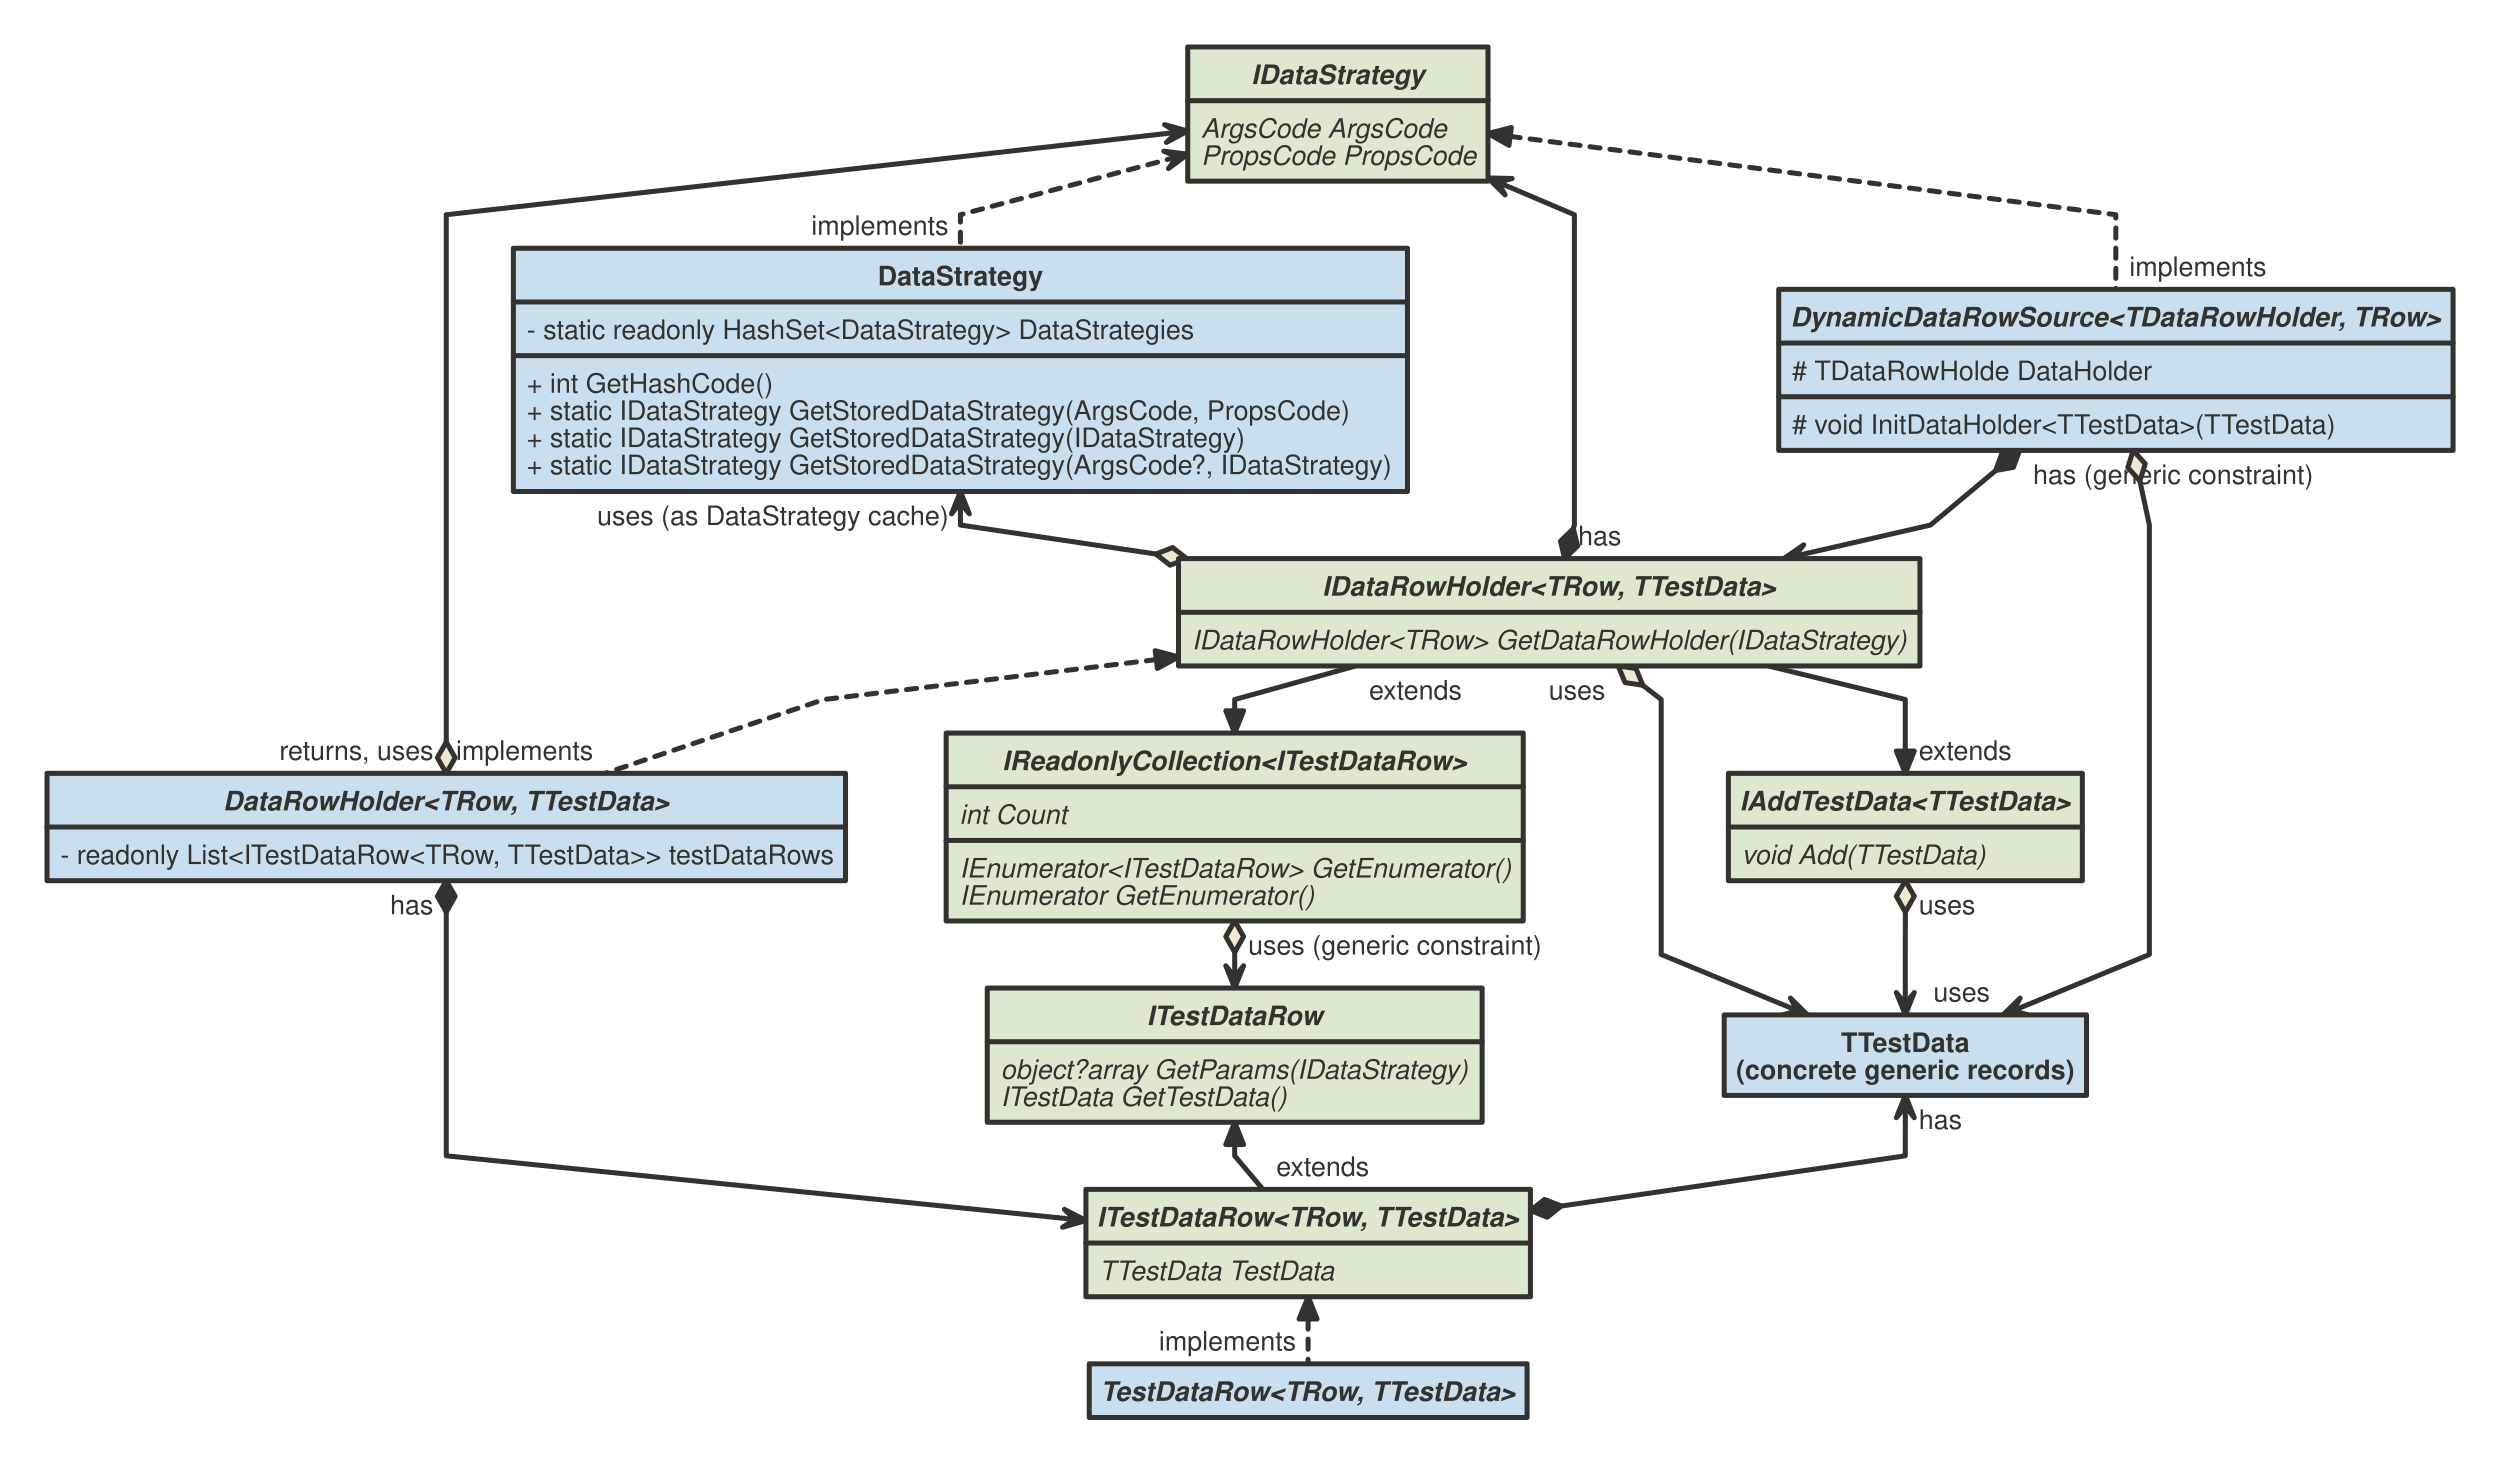
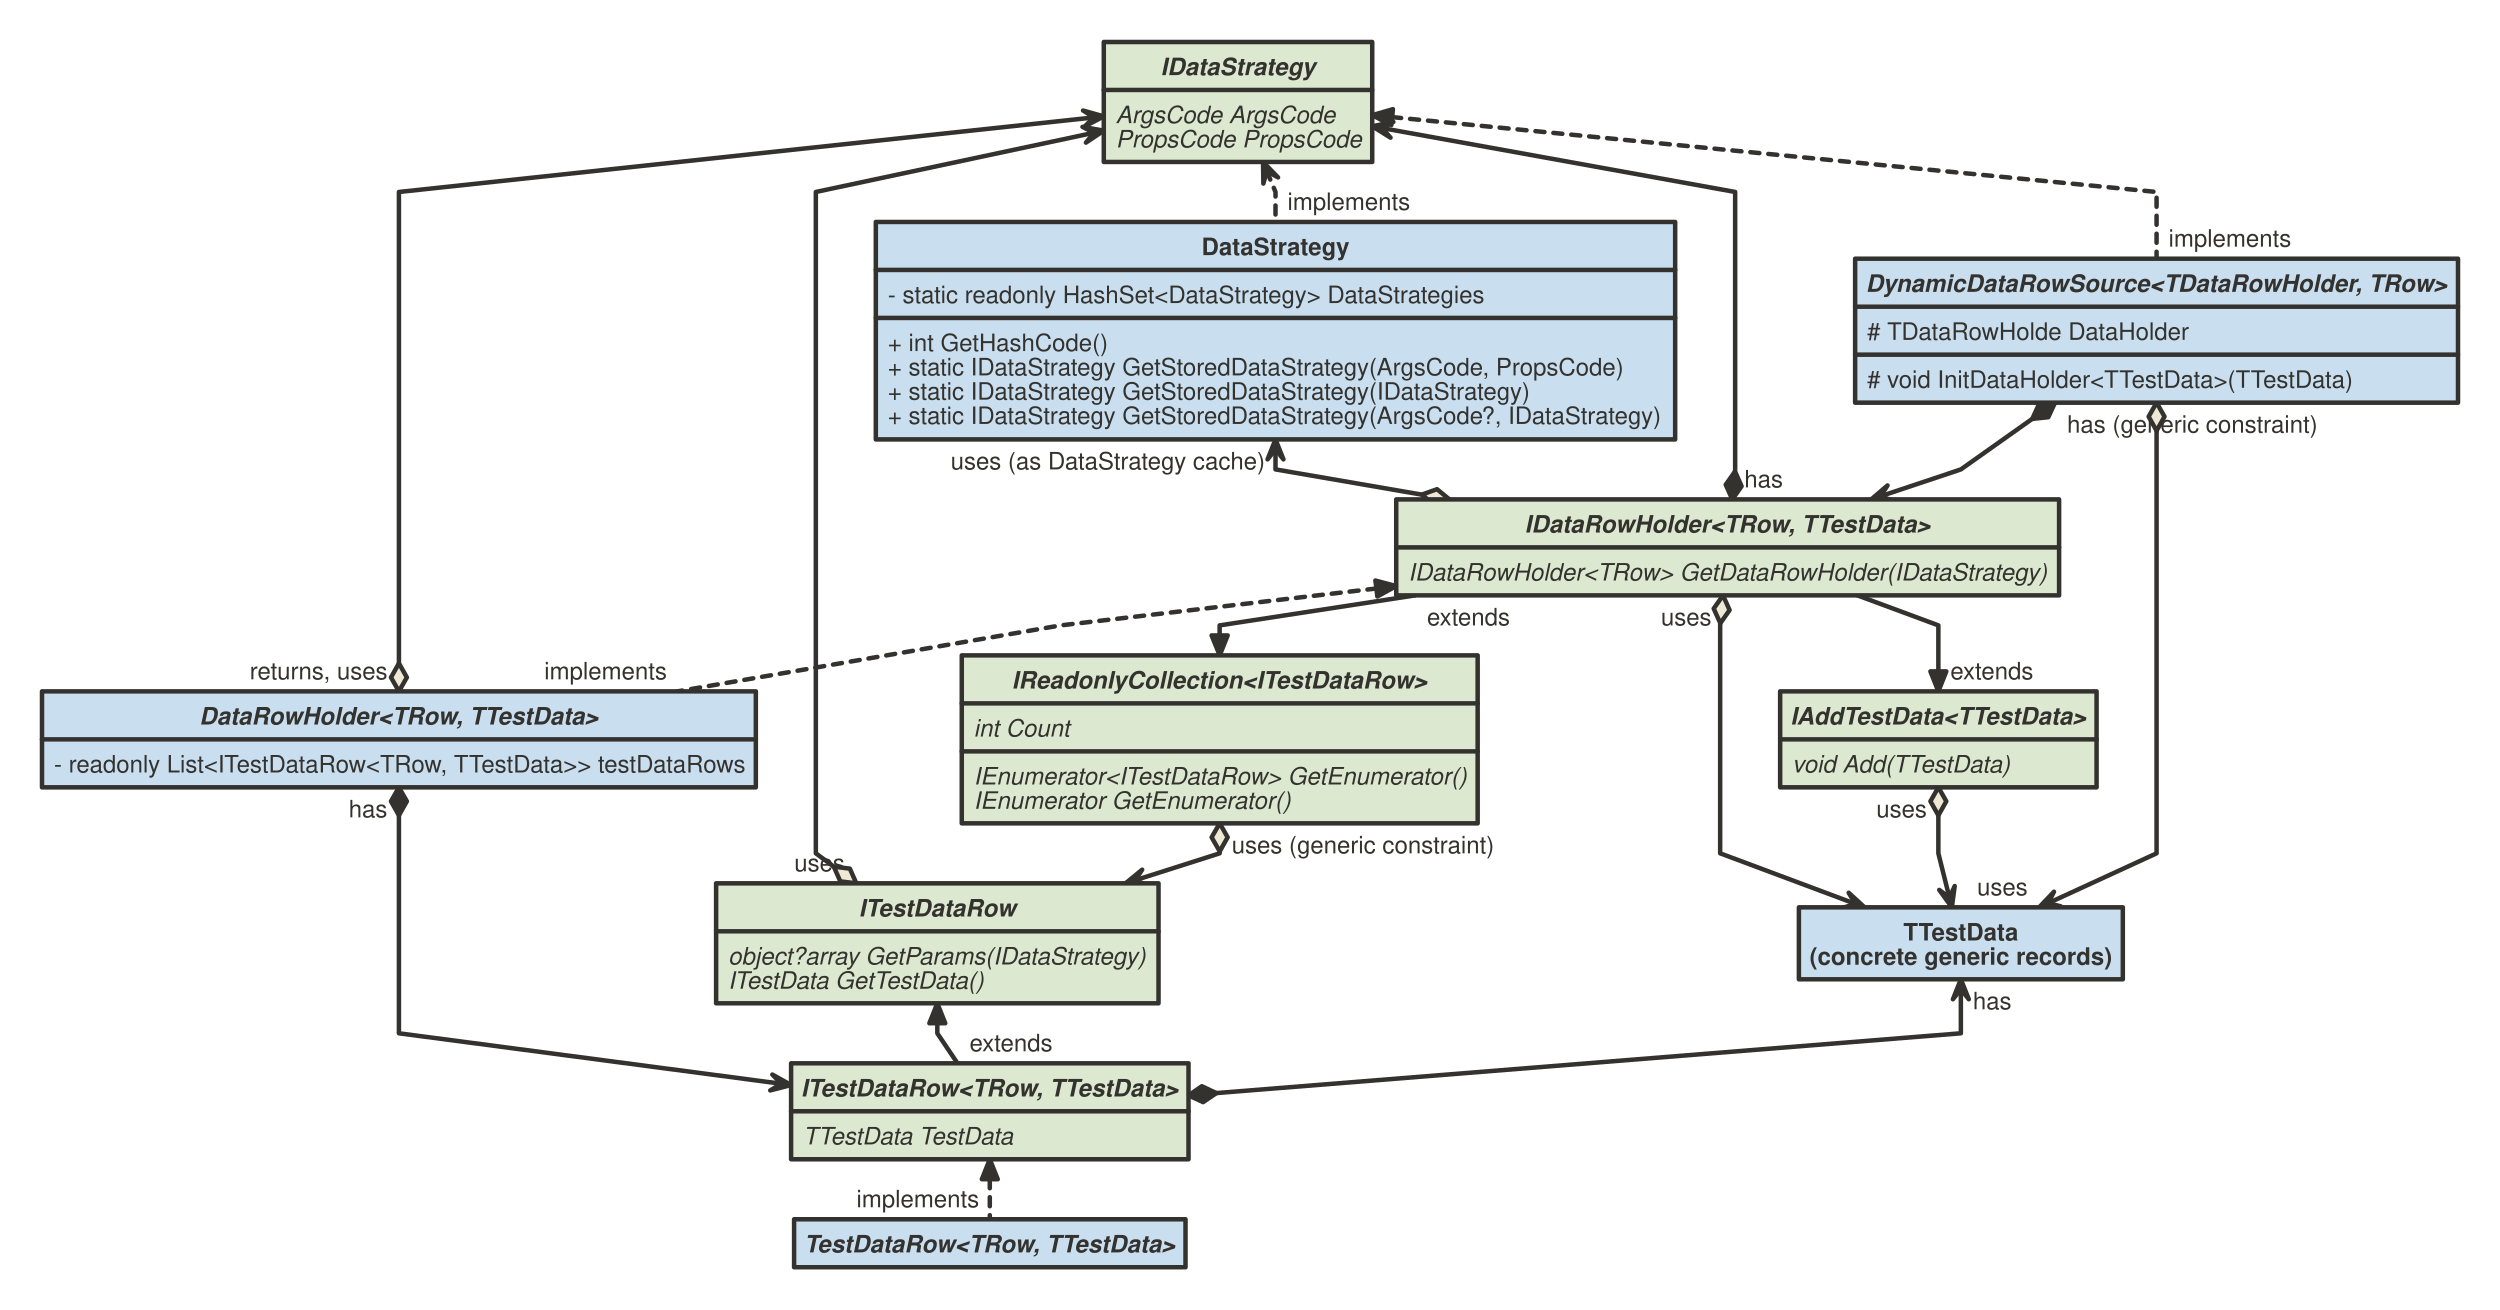
- <svg xmlns="http://www.w3.org/2000/svg" version="1.1" baseProfile="full" width="1490.3" height="873.0" viewBox="0 0 1490.25 873">
+ <svg xmlns="http://www.w3.org/2000/svg" version="1.1" baseProfile="full" width="1667.0" height="873.0" viewBox="0 0 1667 873">
  <g stroke-width="1.0" text-align="left" font="12pt Helvetica, Arial, sans-serif" font-size="12pt" font-family="Helvetica" font-weight="normal" font-style="normal">
    <g font-family="Helvetica" font-size="12pt" font-weight="bold" font-style="normal" stroke-width="3.0" stroke-linejoin="round" stroke-linecap="round" stroke="#33322E">
      <g stroke="transparent" fill="transparent">
-         <rect x="0.0" y="0.0" height="873.0" width="1490.3" stroke="none" />
+         <rect x="0.0" y="0.0" height="873.0" width="1667.0" stroke="none" />
      </g>
      <g transform="translate(8, 8)" fill="#33322E">
        <g transform="translate(20, 20)" fill="#33322E" font-family="Helvetica" font-size="12pt" font-weight="normal" font-style="normal">
          <text x="138.5" y="425.0" stroke="none">returns, uses</text>
-           <path d="M673.4 50.9 L238 100 L238 192.5 L238 192.5 L238 285 L238 285 L238 337 L238 337 L238 389 L238 389 L238 414.333 L238.0 414.3 " fill="none" />
+           <path d="M701.4 50.3 L238 100 L238 192.5 L238 192.5 L238 285 L238 285 L238 337 L238 337 L238 389 L238 389 L238 414.333 L238.0 414.3 " fill="none" />
          <g fill="#eee8d5">
            <path d="M232.7 423.7 L238.0 414.3 L243.3 423.7 L238.0 433.0 Z" />
          </g>
-           <path d="M667.3 56.9 L673.4 50.9 L666.2 46.3 L680.0 50.1 Z" />
-           <text x="455.6" y="112.0" stroke="none">implements</text>
-           <g stroke-dasharray="6 6">
-             <path d="M673.6 65.6 L544.5 100 L544.5 120 L544.5 120.0 " fill="none" />
-           </g>
-           <path d="M668.5 72.5 L673.6 65.6 L665.7 62.1 L680.0 63.9 Z" />
-           <text x="327.9" y="285.0" stroke="none">uses (as DataStrategy cache)</text>
-           <path d="M544.5 271.7 L544.5 285 L661.035 302.264 L661.0 302.3 " fill="none" />
-           <g fill="#eee8d5">
-             <path d="M669.5 308.9 L661.0 302.3 L671.0 298.4 L679.5 305.0 Z" />
-           </g>
-           <path d="M549.8 278.3 L544.5 271.7 L539.2 278.3 L544.5 265.0 Z" />
-           <text x="1183.9" y="260.5" stroke="none">has
+           <path d="M695.3 56.3 L701.4 50.3 L694.2 45.7 L708.0 49.6 Z" />
+           <text x="501.6" y="553.0" stroke="none">uses</text>
+           <path d="M701.5 60.5 L516 100 L516 192.5 L516 192.5 L516 285 L516 285 L516 337 L516 337 L516 389 L516 389 L516 465 L516 465 L516 541 L516 541 L528 549.889 L528.0 549.9 " fill="none" />
+           <g fill="#eee8d5">
+             <path d="M532.3 559.7 L528.0 549.9 L538.7 551.2 L543.0 561.0 Z" />
+           </g>
+           <path d="M696.1 67.1 L701.5 60.5 L693.8 56.6 L708.0 59.1 Z" />
+           <text x="830.5" y="112.0" stroke="none">implements</text>
+           <g stroke-dasharray="6 6">
+             <path d="M816.7 86.2 L822.5 100 L822.5 120 L822.5 120.0 " fill="none" />
+           </g>
+           <path d="M824.2 90.3 L816.7 86.2 L814.4 94.4 L814.2 80.0 Z" />
+           <text x="605.9" y="285.0" stroke="none">uses (as DataStrategy cache)</text>
+           <path d="M822.5 271.7 L822.5 285 L920.066 301.827 L920.1 301.8 " fill="none" />
+           <g fill="#eee8d5">
+             <path d="M928.4 308.7 L920.1 301.8 L930.2 298.2 L938.5 305.0 Z" />
+           </g>
+           <path d="M827.8 278.3 L822.5 271.7 L817.2 278.3 L822.5 265.0 Z" />
+           <text x="1350.3" y="260.5" stroke="none">has
					(generic constraint)</text>
-           <path d="M1161.6 252.5 L1122.75 285 L1041.845 303.513 L1041.8 303.5 " fill="none" />
-           <path d="M1047.2 296.8 L1041.8 303.5 L1049.5 307.2 L1035.3 305.0 Z" />
-           <g fill="#33322E">
-             <path d="M1172.2 250.6 L1161.6 252.5 L1165.3 242.4 L1175.9 240.5 Z" />
-           </g>
-           <text x="912.7" y="297.0" stroke="none">has</text>
-           <path d="M865.1 80.7 L910.5 100 L910.5 192.5 L910.5 192.5 L910.5 285 L910.5 285 L909.904 287.065 L909.9 287.1 " fill="none" />
-           <g fill="#33322E">
-             <path d="M902.2 294.6 L909.9 287.1 L912.4 297.5 L904.7 305.0 Z" />
-           </g>
-           <path d="M873.4 78.4 L865.1 80.7 L869.2 88.2 L859.0 78.1 Z" />
-           <text x="1241.3" y="136.5" stroke="none">implements</text>
-           <g stroke-dasharray="6 6">
-             <path d="M872.2 53.3 L1233.25 100 L1233.25 144.5 L1233.3 144.5 " fill="none" />
-           </g>
-           <path d="M872.9 48.0 L872.2 53.3 L871.5 58.6 L859.0 51.6 Z" />
-           <text x="1124.5" y="569.0" stroke="none">uses</text>
-           <path d="M1247.6 258.7 L1253.25 285 L1253.25 337 L1253.25 337 L1253.25 389 L1253.25 389 L1253.25 465 L1253.25 465 L1253.25 541 L1253.25 541 L1172.113 574.458 L1172.1 574.5 " fill="none" />
-           <path d="M1176.2 567.0 L1172.1 574.5 L1180.3 576.8 L1166.0 577.0 Z" />
-           <g fill="#eee8d5">
-             <path d="M1250.8 248.5 L1247.6 258.7 L1240.4 250.7 L1243.6 240.5 Z" />
-           </g>
-           <text x="243.8" y="425.0" stroke="none">implements</text>
-           <g stroke-dasharray="6 6">
-             <path d="M661.3 365.2 L463 389 L332.737 433 L332.7 433.0 " fill="none" />
-           </g>
-           <path d="M661.9 370.5 L661.3 365.2 L660.6 359.9 L674.5 363.6 Z" />
-           <text x="788.1" y="389.0" stroke="none">extends</text>
-           <path d="M780.1 369.0 L708 389 L708 395.667 L708.0 395.7 " fill="none" />
-           <path d="M702.7 395.7 L708.0 395.7 L713.3 395.7 L708.0 409.0 Z" />
-           <text x="716.0" y="541.0" stroke="none">uses (generic constraint)</text>
-           <path d="M708.0 539.7 L708 541 L708 554.333 L708.0 554.3 " fill="none" />
-           <path d="M702.7 547.7 L708.0 554.3 L713.3 547.7 L708.0 561.0 Z" />
-           <g fill="#eee8d5">
-             <path d="M713.3 530.3 L708.0 539.7 L702.7 530.3 L708.0 521.0 Z" />
-           </g>
-           <text x="732.8" y="673.0" stroke="none">extends</text>
-           <path d="M708.0 654.3 L708 661 L724.827 681 L724.8 681.0 " fill="none" />
-           <path d="M713.3 654.3 L708.0 654.3 L702.7 654.3 L708.0 641.0 Z" />
-           <text x="895.2" y="389.0" stroke="none">uses</text>
-           <path d="M951.3 380.5 L962.25 389 L962.25 465 L962.25 465 L962.25 541 L962.25 541 L1043.387 574.458 L1043.4 574.5 " fill="none" />
-           <path d="M1035.2 576.8 L1043.4 574.5 L1039.3 567.0 L1049.5 577.0 Z" />
-           <g fill="#eee8d5">
-             <path d="M947.2 370.5 L951.3 380.5 L940.7 378.9 L936.6 369.0 Z" />
-           </g>
-           <text x="1115.8" y="425.0" stroke="none">extends</text>
-           <path d="M1026.1 369.0 L1107.75 389 L1107.75 419.667 L1107.8 419.7 " fill="none" />
-           <path d="M1102.4 419.7 L1107.8 419.7 L1113.1 419.7 L1107.8 433.0 Z" />
-           <text x="1115.8" y="517.0" stroke="none">uses</text>
-           <path d="M1107.8 515.7 L1107.75 541 L1107.75 570.333 L1107.8 570.3 " fill="none" />
-           <path d="M1102.4 563.7 L1107.8 570.3 L1113.1 563.7 L1107.8 577.0 Z" />
-           <g fill="#eee8d5">
-             <path d="M1113.1 506.3 L1107.8 515.7 L1102.4 506.3 L1107.8 497.0 Z" />
-           </g>
-           <text x="662.8" y="777.0" stroke="none">implements</text>
-           <g stroke-dasharray="6 6">
-             <path d="M751.8 758.3 L751.75 765 L751.75 785 L751.8 785.0 " fill="none" />
-           </g>
-           <path d="M757.1 758.3 L751.8 758.3 L746.4 758.3 L751.8 745.0 Z" />
-           <text x="1115.8" y="645.0" stroke="none">has</text>
-           <path d="M1107.8 631.7 L1107.75 661 L902.721 690.948 L902.7 690.9 " fill="none" />
-           <g fill="#33322E">
-             <path d="M892.7 687.0 L902.7 690.9 L894.3 697.6 L884.3 693.6 Z" />
-           </g>
-           <path d="M1113.1 638.3 L1107.8 631.7 L1102.4 638.3 L1107.8 625.0 Z" />
+           <path d="M1327.1 251.3 L1279.5 285 L1226.015 302.886 L1226.0 302.9 " fill="none" />
+           <path d="M1230.6 295.7 L1226.0 302.9 L1234.0 305.8 L1219.7 305.0 Z" />
+           <g fill="#33322E">
+             <path d="M1337.8 250.2 L1327.1 251.3 L1331.6 241.5 L1342.3 240.5 Z" />
+           </g>
+           <text x="1135.1" y="297.0" stroke="none">has</text>
+           <path d="M893.6 57.4 L1129 100 L1129 192.5 L1129 192.5 L1129 285 L1129 285 L1128.864 286.419 L1128.9 286.4 " fill="none" />
+           <g fill="#33322E">
+             <path d="M1122.7 295.2 L1128.9 286.4 L1133.3 296.2 L1127.1 305.0 Z" />
+           </g>
+           <path d="M901.1 53.3 L893.6 57.4 L899.2 63.8 L887.0 56.2 Z" />
+           <text x="1418.0" y="136.5" stroke="none">implements</text>
+           <g stroke-dasharray="6 6">
+             <path d="M900.3 50.1 L1410 100 L1410 144.5 L1410.0 144.5 " fill="none" />
+           </g>
+           <path d="M900.8 44.8 L900.3 50.1 L899.7 55.4 L887.0 48.8 Z" />
+           <text x="1290.3" y="569.0" stroke="none">uses</text>
+           <path d="M1410.0 259.2 L1410 285 L1410 337 L1410 337 L1410 389 L1410 389 L1410 465 L1410 465 L1410 541 L1410 541 L1337.757 574.215 L1337.8 574.2 " fill="none" />
+           <path d="M1341.6 566.6 L1337.8 574.2 L1346.0 576.3 L1331.7 577.0 Z" />
+           <g fill="#eee8d5">
+             <path d="M1415.3 249.8 L1410.0 259.2 L1404.7 249.8 L1410.0 240.5 Z" />
+           </g>
+           <text x="334.9" y="425.0" stroke="none">implements</text>
+           <g stroke-dasharray="6 6">
+             <path d="M889.8 364.4 L679.25 389 L423.789 433 L423.8 433.0 " fill="none" />
+           </g>
+           <path d="M890.4 369.7 L889.8 364.4 L889.1 359.1 L903.0 362.8 Z" />
+           <text x="923.5" y="389.0" stroke="none">extends</text>
+           <path d="M915.5 369.0 L785.25 389 L785.25 395.667 L785.3 395.7 " fill="none" />
+           <path d="M779.9 395.7 L785.3 395.7 L790.6 395.7 L785.3 409.0 Z" />
+           <text x="793.3" y="541.0" stroke="none">uses (generic constraint)</text>
+           <path d="M785.3 539.7 L785.25 541 L728.852 558.976 L728.9 559.0 " fill="none" />
+           <path d="M733.6 551.9 L728.9 559.0 L736.8 562.0 L722.5 561.0 Z" />
+           <g fill="#eee8d5">
+             <path d="M790.6 530.3 L785.3 539.7 L779.9 530.3 L785.3 521.0 Z" />
+           </g>
+           <text x="618.5" y="673.0" stroke="none">extends</text>
+           <path d="M597.0 654.3 L597 661 L610.462 681 L610.5 681.0 " fill="none" />
+           <path d="M602.3 654.3 L597.0 654.3 L591.7 654.3 L597.0 641.0 Z" />
+           <text x="1079.5" y="389.0" stroke="none">uses</text>
+           <path d="M1119.1 387.6 L1119 389 L1119 465 L1119 465 L1119 541 L1119 541 L1209.055 574.666 L1209.1 574.7 " fill="none" />
+           <path d="M1200.9 577.3 L1209.1 574.7 L1204.7 567.3 L1215.3 577.0 Z" />
+           <g fill="#eee8d5">
+             <path d="M1125.3 378.8 L1119.1 387.6 L1114.7 377.8 L1120.9 369.0 Z" />
+           </g>
+           <text x="1272.5" y="425.0" stroke="none">extends</text>
+           <path d="M1210.5 369.0 L1264.5 389 L1264.5 419.667 L1264.5 419.7 " fill="none" />
+           <path d="M1259.2 419.7 L1264.5 419.7 L1269.8 419.7 L1264.5 433.0 Z" />
+           <text x="1223.1" y="517.0" stroke="none">uses</text>
+           <path d="M1264.5 515.7 L1264.5 541 L1271.883 570.532 L1271.9 570.5 " fill="none" />
+           <path d="M1265.1 565.4 L1271.9 570.5 L1275.4 562.8 L1273.5 577.0 Z" />
+           <g fill="#eee8d5">
+             <path d="M1269.8 506.3 L1264.5 515.7 L1259.2 506.3 L1264.5 497.0 Z" />
+           </g>
+           <text x="543.1" y="777.0" stroke="none">implements</text>
+           <g stroke-dasharray="6 6">
+             <path d="M632.0 758.3 L632 765 L632 785 L632.0 785.0 " fill="none" />
+           </g>
+           <path d="M637.3 758.3 L632.0 758.3 L626.7 758.3 L632.0 745.0 Z" />
+           <text x="1287.5" y="645.0" stroke="none">has</text>
+           <path d="M1279.5 631.7 L1279.5 661 L783.107 700.865 L783.1 700.9 " fill="none" />
+           <g fill="#33322E">
+             <path d="M773.4 696.3 L783.1 700.9 L774.2 706.9 L764.5 702.4 Z" />
+           </g>
+           <path d="M1284.8 638.3 L1279.5 631.7 L1274.2 638.3 L1279.5 625.0 Z" />
          <text x="204.5" y="517.0" stroke="none">has</text>
-           <path d="M238.0 515.7 L238 541 L238 601 L238 601 L238 661 L238 661 L612.617 698.917 L612.6 698.9 " fill="none" />
-           <path d="M605.4 703.6 L612.6 698.9 L606.5 692.9 L619.3 699.6 Z" />
+           <path d="M238.0 515.7 L238 541 L238 601 L238 601 L238 661 L238 661 L492.891 694.64 L492.9 694.6 " fill="none" />
+           <path d="M485.6 699.1 L492.9 694.6 L487.0 688.5 L499.5 695.5 Z" />
          <g fill="#33322E">
            <path d="M243.3 506.3 L238.0 515.7 L232.7 506.3 L238.0 497.0 Z" />
          </g>
          <g data-name="DataStrategy">
            <g fill="#C9DEEF" stroke="#33322E" data-name="DataStrategy">
-               <rect x="278.0" y="120.0" height="145.0" width="533.0" data-name="DataStrategy" />
-               <path d="M278.0 152.0 L811.0 152.0" fill="none" data-name="DataStrategy" />
-               <path d="M278.0 184.0 L811.0 184.0" fill="none" data-name="DataStrategy" />
-             </g>
-             <g transform="translate(278, 120)" font-family="Helvetica" font-size="12pt" font-weight="bold" font-style="normal" data-name="DataStrategy" data-compartment="0">
+               <rect x="556.0" y="120.0" height="145.0" width="533.0" data-name="DataStrategy" />
+               <path d="M556.0 152.0 L1089.0 152.0" fill="none" data-name="DataStrategy" />
+               <path d="M556.0 184.0 L1089.0 184.0" fill="none" data-name="DataStrategy" />
+             </g>
+             <g transform="translate(556, 120)" font-family="Helvetica" font-size="12pt" font-weight="bold" font-style="normal" data-name="DataStrategy" data-compartment="0">
              <g transform="translate(8, 8)" fill="#33322E" text-align="center" data-name="DataStrategy" data-compartment="0">
                <text x="258.5" y="14.1" stroke="none" text-anchor="middle" data-name="DataStrategy" data-compartment="0">DataStrategy</text>
              </g>
            </g>
-             <g transform="translate(278, 152)" font-family="Helvetica" font-size="12pt" font-weight="normal" font-style="normal" data-name="DataStrategy" data-compartment="1">
+             <g transform="translate(556, 152)" font-family="Helvetica" font-size="12pt" font-weight="normal" font-style="normal" data-name="DataStrategy" data-compartment="1">
              <g transform="translate(8, 8)" fill="#33322E" text-align="left" data-name="DataStrategy" data-compartment="1">
                <text x="0.0" y="14.1" stroke="none" data-name="DataStrategy" data-compartment="1">- static readonly HashSet&lt;DataStrategy&gt; DataStrategies</text>
              </g>
            </g>
-             <g transform="translate(278, 184)" font-family="Helvetica" font-size="12pt" font-weight="normal" font-style="normal" data-name="DataStrategy" data-compartment="2">
+             <g transform="translate(556, 184)" font-family="Helvetica" font-size="12pt" font-weight="normal" font-style="normal" data-name="DataStrategy" data-compartment="2">
              <g transform="translate(8, 8)" fill="#33322E" text-align="left" data-name="DataStrategy" data-compartment="2">
                <text x="0.0" y="14.1" stroke="none" data-name="DataStrategy" data-compartment="2">+ int GetHashCode()</text>
                <text x="0.0" y="30.3" stroke="none" data-name="DataStrategy" data-compartment="2">+ static IDataStrategy GetStoredDataStrategy(ArgsCode, PropsCode)</text>
                <text x="0.0" y="46.5" stroke="none" data-name="DataStrategy" data-compartment="2">+ static IDataStrategy GetStoredDataStrategy(IDataStrategy)</text>
                <text x="0.0" y="62.7" stroke="none" data-name="DataStrategy" data-compartment="2">+ static IDataStrategy GetStoredDataStrategy(ArgsCode?, IDataStrategy)</text>
              </g>
            </g>
          </g>
          <g data-name="IDataStrategy">
            <g fill="#DCE8CF" stroke="#33322E" data-name="IDataStrategy">
-               <rect x="680.0" y="0.0" height="80.0" width="179.0" data-name="IDataStrategy" />
-               <path d="M680.0 32.0 L859.0 32.0" fill="none" data-name="IDataStrategy" />
-             </g>
-             <g transform="translate(680, 0)" font-family="Helvetica" font-size="12pt" font-weight="bold" font-style="italic" data-name="IDataStrategy" data-compartment="0">
+               <rect x="708.0" y="0.0" height="80.0" width="179.0" data-name="IDataStrategy" />
+               <path d="M708.0 32.0 L887.0 32.0" fill="none" data-name="IDataStrategy" />
+             </g>
+             <g transform="translate(708, 0)" font-family="Helvetica" font-size="12pt" font-weight="bold" font-style="italic" data-name="IDataStrategy" data-compartment="0">
              <g transform="translate(8, 8)" fill="#33322E" text-align="center" data-name="IDataStrategy" data-compartment="0">
                <text x="81.5" y="14.1" stroke="none" text-anchor="middle" data-name="IDataStrategy" data-compartment="0">IDataStrategy</text>
              </g>
            </g>
-             <g transform="translate(680, 32)" font-family="Helvetica" font-size="12pt" font-weight="normal" font-style="italic" data-name="IDataStrategy" data-compartment="1">
+             <g transform="translate(708, 32)" font-family="Helvetica" font-size="12pt" font-weight="normal" font-style="italic" data-name="IDataStrategy" data-compartment="1">
              <g transform="translate(8, 8)" fill="#33322E" text-align="left" data-name="IDataStrategy" data-compartment="1">
                <text x="0.0" y="14.1" stroke="none" data-name="IDataStrategy" data-compartment="1">ArgsCode ArgsCode</text>
                <text x="0.0" y="30.3" stroke="none" data-name="IDataStrategy" data-compartment="1">PropsCode PropsCode</text>
              </g>
            </g>
          </g>
          <g data-name="DynamicDataRowSource&lt;TDataRowHolder, TRow&gt;">
            <g fill="#C9DEEF" stroke="#33322E" data-name="DynamicDataRowSource&lt;TDataRowHolder, TRow&gt;">
-               <rect x="1032.3" y="144.5" height="96.0" width="402.0" data-name="DynamicDataRowSource&lt;TDataRowHolder, TRow&gt;" />
-               <path d="M1032.3 176.5 L1434.3 176.5" fill="none" data-name="DynamicDataRowSource&lt;TDataRowHolder, TRow&gt;" />
-               <path d="M1032.3 208.5 L1434.3 208.5" fill="none" data-name="DynamicDataRowSource&lt;TDataRowHolder, TRow&gt;" />
-             </g>
-             <g transform="translate(1032.25, 144.5)" font-family="Helvetica" font-size="12pt" font-weight="bold" font-style="italic" data-name="DynamicDataRowSource&lt;TDataRowHolder, TRow&gt;" data-compartment="0">
+               <rect x="1209.0" y="144.5" height="96.0" width="402.0" data-name="DynamicDataRowSource&lt;TDataRowHolder, TRow&gt;" />
+               <path d="M1209.0 176.5 L1611.0 176.5" fill="none" data-name="DynamicDataRowSource&lt;TDataRowHolder, TRow&gt;" />
+               <path d="M1209.0 208.5 L1611.0 208.5" fill="none" data-name="DynamicDataRowSource&lt;TDataRowHolder, TRow&gt;" />
+             </g>
+             <g transform="translate(1209, 144.5)" font-family="Helvetica" font-size="12pt" font-weight="bold" font-style="italic" data-name="DynamicDataRowSource&lt;TDataRowHolder, TRow&gt;" data-compartment="0">
              <g transform="translate(8, 8)" fill="#33322E" text-align="center" data-name="DynamicDataRowSource&lt;TDataRowHolder, TRow&gt;" data-compartment="0">
                <text x="193.0" y="14.1" stroke="none" text-anchor="middle" data-name="DynamicDataRowSource&lt;TDataRowHolder, TRow&gt;" data-compartment="0">DynamicDataRowSource&lt;TDataRowHolder, TRow&gt;</text>
              </g>
            </g>
-             <g transform="translate(1032.25, 176.5)" font-family="Helvetica" font-size="12pt" font-weight="normal" font-style="normal" data-name="DynamicDataRowSource&lt;TDataRowHolder, TRow&gt;" data-compartment="1">
+             <g transform="translate(1209, 176.5)" font-family="Helvetica" font-size="12pt" font-weight="normal" font-style="normal" data-name="DynamicDataRowSource&lt;TDataRowHolder, TRow&gt;" data-compartment="1">
              <g transform="translate(8, 8)" fill="#33322E" text-align="left" data-name="DynamicDataRowSource&lt;TDataRowHolder, TRow&gt;" data-compartment="1">
                <text x="0.0" y="14.1" stroke="none" data-name="DynamicDataRowSource&lt;TDataRowHolder, TRow&gt;" data-compartment="1"># TDataRowHolde DataHolder</text>
              </g>
            </g>
-             <g transform="translate(1032.25, 208.5)" font-family="Helvetica" font-size="12pt" font-weight="normal" font-style="normal" data-name="DynamicDataRowSource&lt;TDataRowHolder, TRow&gt;" data-compartment="2">
+             <g transform="translate(1209, 208.5)" font-family="Helvetica" font-size="12pt" font-weight="normal" font-style="normal" data-name="DynamicDataRowSource&lt;TDataRowHolder, TRow&gt;" data-compartment="2">
              <g transform="translate(8, 8)" fill="#33322E" text-align="left" data-name="DynamicDataRowSource&lt;TDataRowHolder, TRow&gt;" data-compartment="2">
                <text x="0.0" y="14.1" stroke="none" data-name="DynamicDataRowSource&lt;TDataRowHolder, TRow&gt;" data-compartment="2"># void InitDataHolder&lt;TTestData&gt;(TTestData)</text>
              </g>
            </g>
          </g>
          <g data-name="IAddTestData&lt;TTestData&gt;">
            <g fill="#DCE8CF" stroke="#33322E" data-name="IAddTestData&lt;TTestData&gt;">
-               <rect x="1002.3" y="433.0" height="64.0" width="211.0" data-name="IAddTestData&lt;TTestData&gt;" />
-               <path d="M1002.3 465.0 L1213.3 465.0" fill="none" data-name="IAddTestData&lt;TTestData&gt;" />
-             </g>
-             <g transform="translate(1002.25, 433)" font-family="Helvetica" font-size="12pt" font-weight="bold" font-style="italic" data-name="IAddTestData&lt;TTestData&gt;" data-compartment="0">
+               <rect x="1159.0" y="433.0" height="64.0" width="211.0" data-name="IAddTestData&lt;TTestData&gt;" />
+               <path d="M1159.0 465.0 L1370.0 465.0" fill="none" data-name="IAddTestData&lt;TTestData&gt;" />
+             </g>
+             <g transform="translate(1159, 433)" font-family="Helvetica" font-size="12pt" font-weight="bold" font-style="italic" data-name="IAddTestData&lt;TTestData&gt;" data-compartment="0">
              <g transform="translate(8, 8)" fill="#33322E" text-align="center" data-name="IAddTestData&lt;TTestData&gt;" data-compartment="0">
                <text x="97.5" y="14.1" stroke="none" text-anchor="middle" data-name="IAddTestData&lt;TTestData&gt;" data-compartment="0">IAddTestData&lt;TTestData&gt;</text>
              </g>
            </g>
-             <g transform="translate(1002.25, 465)" font-family="Helvetica" font-size="12pt" font-weight="normal" font-style="italic" data-name="IAddTestData&lt;TTestData&gt;" data-compartment="1">
+             <g transform="translate(1159, 465)" font-family="Helvetica" font-size="12pt" font-weight="normal" font-style="italic" data-name="IAddTestData&lt;TTestData&gt;" data-compartment="1">
              <g transform="translate(8, 8)" fill="#33322E" text-align="left" data-name="IAddTestData&lt;TTestData&gt;" data-compartment="1">
                <text x="0.0" y="14.1" stroke="none" data-name="IAddTestData&lt;TTestData&gt;" data-compartment="1">void Add(TTestData)</text>
              </g>
            </g>
          </g>
          <g data-name="IDataRowHolder&lt;TRow, TTestData&gt;">
            <g fill="#DCE8CF" stroke="#33322E" data-name="IDataRowHolder&lt;TRow, TTestData&gt;">
-               <rect x="674.5" y="305.0" height="64.0" width="442.0" data-name="IDataRowHolder&lt;TRow, TTestData&gt;" />
-               <path d="M674.5 337.0 L1116.5 337.0" fill="none" data-name="IDataRowHolder&lt;TRow, TTestData&gt;" />
-             </g>
-             <g transform="translate(674.5, 305)" font-family="Helvetica" font-size="12pt" font-weight="bold" font-style="italic" data-name="IDataRowHolder&lt;TRow, TTestData&gt;" data-compartment="0">
+               <rect x="903.0" y="305.0" height="64.0" width="442.0" data-name="IDataRowHolder&lt;TRow, TTestData&gt;" />
+               <path d="M903.0 337.0 L1345.0 337.0" fill="none" data-name="IDataRowHolder&lt;TRow, TTestData&gt;" />
+             </g>
+             <g transform="translate(903, 305)" font-family="Helvetica" font-size="12pt" font-weight="bold" font-style="italic" data-name="IDataRowHolder&lt;TRow, TTestData&gt;" data-compartment="0">
              <g transform="translate(8, 8)" fill="#33322E" text-align="center" data-name="IDataRowHolder&lt;TRow, TTestData&gt;" data-compartment="0">
                <text x="213.0" y="14.1" stroke="none" text-anchor="middle" data-name="IDataRowHolder&lt;TRow, TTestData&gt;" data-compartment="0">IDataRowHolder&lt;TRow, TTestData&gt;</text>
              </g>
            </g>
-             <g transform="translate(674.5, 337)" font-family="Helvetica" font-size="12pt" font-weight="normal" font-style="italic" data-name="IDataRowHolder&lt;TRow, TTestData&gt;" data-compartment="1">
+             <g transform="translate(903, 337)" font-family="Helvetica" font-size="12pt" font-weight="normal" font-style="italic" data-name="IDataRowHolder&lt;TRow, TTestData&gt;" data-compartment="1">
              <g transform="translate(8, 8)" fill="#33322E" text-align="left" data-name="IDataRowHolder&lt;TRow, TTestData&gt;" data-compartment="1">
                <text x="0.0" y="14.1" stroke="none" data-name="IDataRowHolder&lt;TRow, TTestData&gt;" data-compartment="1">IDataRowHolder&lt;TRow&gt; GetDataRowHolder(IDataStrategy)</text>
              </g>
            </g>
          </g>
          <g data-name="DataRowHolder&lt;TRow, TTestData&gt;">
            <g fill="#C9DEEF" stroke="#33322E" data-name="DataRowHolder&lt;TRow, TTestData&gt;">
              <rect x="0.0" y="433.0" height="64.0" width="476.0" data-name="DataRowHolder&lt;TRow, TTestData&gt;" />
              <path d="M0.0 465.0 L476.0 465.0" fill="none" data-name="DataRowHolder&lt;TRow, TTestData&gt;" />
            </g>
            <g transform="translate(0, 433)" font-family="Helvetica" font-size="12pt" font-weight="bold" font-style="italic" data-name="DataRowHolder&lt;TRow, TTestData&gt;" data-compartment="0">
              <g transform="translate(8, 8)" fill="#33322E" text-align="center" data-name="DataRowHolder&lt;TRow, TTestData&gt;" data-compartment="0">
                <text x="230.0" y="14.1" stroke="none" text-anchor="middle" data-name="DataRowHolder&lt;TRow, TTestData&gt;" data-compartment="0">DataRowHolder&lt;TRow, TTestData&gt;</text>
              </g>
            </g>
            <g transform="translate(0, 465)" font-family="Helvetica" font-size="12pt" font-weight="normal" font-style="normal" data-name="DataRowHolder&lt;TRow, TTestData&gt;" data-compartment="1">
              <g transform="translate(8, 8)" fill="#33322E" text-align="left" data-name="DataRowHolder&lt;TRow, TTestData&gt;" data-compartment="1">
                <text x="0.0" y="14.1" stroke="none" data-name="DataRowHolder&lt;TRow, TTestData&gt;" data-compartment="1">- readonly List&lt;ITestDataRow&lt;TRow, TTestData&gt;&gt; testDataRows</text>
              </g>
            </g>
          </g>
          <g data-name="ITestDataRow&lt;TRow, TTestData&gt;">
            <g fill="#DCE8CF" stroke="#33322E" data-name="ITestDataRow&lt;TRow, TTestData&gt;">
-               <rect x="619.3" y="681.0" height="64.0" width="265.0" data-name="ITestDataRow&lt;TRow, TTestData&gt;" />
-               <path d="M619.3 713.0 L884.3 713.0" fill="none" data-name="ITestDataRow&lt;TRow, TTestData&gt;" />
-             </g>
-             <g transform="translate(619.25, 681)" font-family="Helvetica" font-size="12pt" font-weight="bold" font-style="italic" data-name="ITestDataRow&lt;TRow, TTestData&gt;" data-compartment="0">
+               <rect x="499.5" y="681.0" height="64.0" width="265.0" data-name="ITestDataRow&lt;TRow, TTestData&gt;" />
+               <path d="M499.5 713.0 L764.5 713.0" fill="none" data-name="ITestDataRow&lt;TRow, TTestData&gt;" />
+             </g>
+             <g transform="translate(499.5, 681)" font-family="Helvetica" font-size="12pt" font-weight="bold" font-style="italic" data-name="ITestDataRow&lt;TRow, TTestData&gt;" data-compartment="0">
              <g transform="translate(8, 8)" fill="#33322E" text-align="center" data-name="ITestDataRow&lt;TRow, TTestData&gt;" data-compartment="0">
                <text x="124.5" y="14.1" stroke="none" text-anchor="middle" data-name="ITestDataRow&lt;TRow, TTestData&gt;" data-compartment="0">ITestDataRow&lt;TRow, TTestData&gt;</text>
              </g>
            </g>
-             <g transform="translate(619.25, 713)" font-family="Helvetica" font-size="12pt" font-weight="normal" font-style="italic" data-name="ITestDataRow&lt;TRow, TTestData&gt;" data-compartment="1">
+             <g transform="translate(499.5, 713)" font-family="Helvetica" font-size="12pt" font-weight="normal" font-style="italic" data-name="ITestDataRow&lt;TRow, TTestData&gt;" data-compartment="1">
              <g transform="translate(8, 8)" fill="#33322E" text-align="left" data-name="ITestDataRow&lt;TRow, TTestData&gt;" data-compartment="1">
                <text x="0.0" y="14.1" stroke="none" data-name="ITestDataRow&lt;TRow, TTestData&gt;" data-compartment="1">TTestData TestData</text>
              </g>
            </g>
          </g>
          <g data-name="TestDataRow&lt;TRow, TTestData&gt;">
            <g fill="#C9DEEF" stroke="#33322E" data-name="TestDataRow&lt;TRow, TTestData&gt;">
-               <rect x="621.3" y="785.0" height="32.0" width="261.0" data-name="TestDataRow&lt;TRow, TTestData&gt;" />
-             </g>
-             <g transform="translate(621.25, 785)" font-family="Helvetica" font-size="12pt" font-weight="bold" font-style="italic" data-name="TestDataRow&lt;TRow, TTestData&gt;" data-compartment="0">
+               <rect x="501.5" y="785.0" height="32.0" width="261.0" data-name="TestDataRow&lt;TRow, TTestData&gt;" />
+             </g>
+             <g transform="translate(501.5, 785)" font-family="Helvetica" font-size="12pt" font-weight="bold" font-style="italic" data-name="TestDataRow&lt;TRow, TTestData&gt;" data-compartment="0">
              <g transform="translate(8, 8)" fill="#33322E" text-align="center" data-name="TestDataRow&lt;TRow, TTestData&gt;" data-compartment="0">
                <text x="122.5" y="14.1" stroke="none" text-anchor="middle" data-name="TestDataRow&lt;TRow, TTestData&gt;" data-compartment="0">TestDataRow&lt;TRow, TTestData&gt;</text>
              </g>
            </g>
          </g>
          <g data-name="TTestData">
            <g fill="#C9DEEF" stroke="#33322E" data-name="TTestData">
-               <rect x="999.8" y="577.0" height="48.0" width="216.0" data-name="TTestData" />
-             </g>
-             <g transform="translate(999.75, 577)" font-family="Helvetica" font-size="12pt" font-weight="bold" font-style="normal" data-name="TTestData" data-compartment="0">
+               <rect x="1171.5" y="577.0" height="48.0" width="216.0" data-name="TTestData" />
+             </g>
+             <g transform="translate(1171.5, 577)" font-family="Helvetica" font-size="12pt" font-weight="bold" font-style="normal" data-name="TTestData" data-compartment="0">
              <g transform="translate(8, 8)" fill="#33322E" text-align="center" data-name="TTestData" data-compartment="0">
                <text x="100.0" y="14.1" stroke="none" text-anchor="middle" data-name="TTestData" data-compartment="0">TTestData</text>
                <text x="100.0" y="30.3" stroke="none" text-anchor="middle" data-name="TTestData" data-compartment="0">(concrete generic records)</text>
              </g>
            </g>
          </g>
          <g data-name="IReadonlyCollection&lt;ITestDataRow&gt;">
            <g fill="#DCE8CF" stroke="#33322E" data-name="IReadonlyCollection&lt;ITestDataRow&gt;">
-               <rect x="536.0" y="409.0" height="112.0" width="344.0" data-name="IReadonlyCollection&lt;ITestDataRow&gt;" />
-               <path d="M536.0 441.0 L880.0 441.0" fill="none" data-name="IReadonlyCollection&lt;ITestDataRow&gt;" />
-               <path d="M536.0 473.0 L880.0 473.0" fill="none" data-name="IReadonlyCollection&lt;ITestDataRow&gt;" />
-             </g>
-             <g transform="translate(536, 409)" font-family="Helvetica" font-size="12pt" font-weight="bold" font-style="italic" data-name="IReadonlyCollection&lt;ITestDataRow&gt;" data-compartment="0">
+               <rect x="613.3" y="409.0" height="112.0" width="344.0" data-name="IReadonlyCollection&lt;ITestDataRow&gt;" />
+               <path d="M613.3 441.0 L957.3 441.0" fill="none" data-name="IReadonlyCollection&lt;ITestDataRow&gt;" />
+               <path d="M613.3 473.0 L957.3 473.0" fill="none" data-name="IReadonlyCollection&lt;ITestDataRow&gt;" />
+             </g>
+             <g transform="translate(613.25, 409)" font-family="Helvetica" font-size="12pt" font-weight="bold" font-style="italic" data-name="IReadonlyCollection&lt;ITestDataRow&gt;" data-compartment="0">
              <g transform="translate(8, 8)" fill="#33322E" text-align="center" data-name="IReadonlyCollection&lt;ITestDataRow&gt;" data-compartment="0">
                <text x="164.0" y="14.1" stroke="none" text-anchor="middle" data-name="IReadonlyCollection&lt;ITestDataRow&gt;" data-compartment="0">IReadonlyCollection&lt;ITestDataRow&gt;</text>
              </g>
            </g>
-             <g transform="translate(536, 441)" font-family="Helvetica" font-size="12pt" font-weight="normal" font-style="italic" data-name="IReadonlyCollection&lt;ITestDataRow&gt;" data-compartment="1">
+             <g transform="translate(613.25, 441)" font-family="Helvetica" font-size="12pt" font-weight="normal" font-style="italic" data-name="IReadonlyCollection&lt;ITestDataRow&gt;" data-compartment="1">
              <g transform="translate(8, 8)" fill="#33322E" text-align="left" data-name="IReadonlyCollection&lt;ITestDataRow&gt;" data-compartment="1">
                <text x="0.0" y="14.1" stroke="none" data-name="IReadonlyCollection&lt;ITestDataRow&gt;" data-compartment="1">int Count</text>
              </g>
            </g>
-             <g transform="translate(536, 473)" font-family="Helvetica" font-size="12pt" font-weight="normal" font-style="italic" data-name="IReadonlyCollection&lt;ITestDataRow&gt;" data-compartment="2">
+             <g transform="translate(613.25, 473)" font-family="Helvetica" font-size="12pt" font-weight="normal" font-style="italic" data-name="IReadonlyCollection&lt;ITestDataRow&gt;" data-compartment="2">
              <g transform="translate(8, 8)" fill="#33322E" text-align="left" data-name="IReadonlyCollection&lt;ITestDataRow&gt;" data-compartment="2">
                <text x="0.0" y="14.1" stroke="none" data-name="IReadonlyCollection&lt;ITestDataRow&gt;" data-compartment="2">IEnumerator&lt;ITestDataRow&gt; GetEnumerator()</text>
                <text x="0.0" y="30.3" stroke="none" data-name="IReadonlyCollection&lt;ITestDataRow&gt;" data-compartment="2">IEnumerator GetEnumerator()</text>
              </g>
            </g>
          </g>
          <g data-name="ITestDataRow">
            <g fill="#DCE8CF" stroke="#33322E" data-name="ITestDataRow">
-               <rect x="560.5" y="561.0" height="80.0" width="295.0" data-name="ITestDataRow" />
-               <path d="M560.5 593.0 L855.5 593.0" fill="none" data-name="ITestDataRow" />
-             </g>
-             <g transform="translate(560.5, 561)" font-family="Helvetica" font-size="12pt" font-weight="bold" font-style="italic" data-name="ITestDataRow" data-compartment="0">
+               <rect x="449.5" y="561.0" height="80.0" width="295.0" data-name="ITestDataRow" />
+               <path d="M449.5 593.0 L744.5 593.0" fill="none" data-name="ITestDataRow" />
+             </g>
+             <g transform="translate(449.5, 561)" font-family="Helvetica" font-size="12pt" font-weight="bold" font-style="italic" data-name="ITestDataRow" data-compartment="0">
              <g transform="translate(8, 8)" fill="#33322E" text-align="center" data-name="ITestDataRow" data-compartment="0">
                <text x="139.5" y="14.1" stroke="none" text-anchor="middle" data-name="ITestDataRow" data-compartment="0">ITestDataRow</text>
              </g>
            </g>
-             <g transform="translate(560.5, 593)" font-family="Helvetica" font-size="12pt" font-weight="normal" font-style="italic" data-name="ITestDataRow" data-compartment="1">
+             <g transform="translate(449.5, 593)" font-family="Helvetica" font-size="12pt" font-weight="normal" font-style="italic" data-name="ITestDataRow" data-compartment="1">
              <g transform="translate(8, 8)" fill="#33322E" text-align="left" data-name="ITestDataRow" data-compartment="1">
                <text x="0.0" y="14.1" stroke="none" data-name="ITestDataRow" data-compartment="1">object?array GetParams(IDataStrategy)</text>
                <text x="0.0" y="30.3" stroke="none" data-name="ITestDataRow" data-compartment="1">ITestData GetTestData()</text>
              </g>
            </g>
          </g>
        </g>
      </g>
    </g>
  </g>
</svg>
